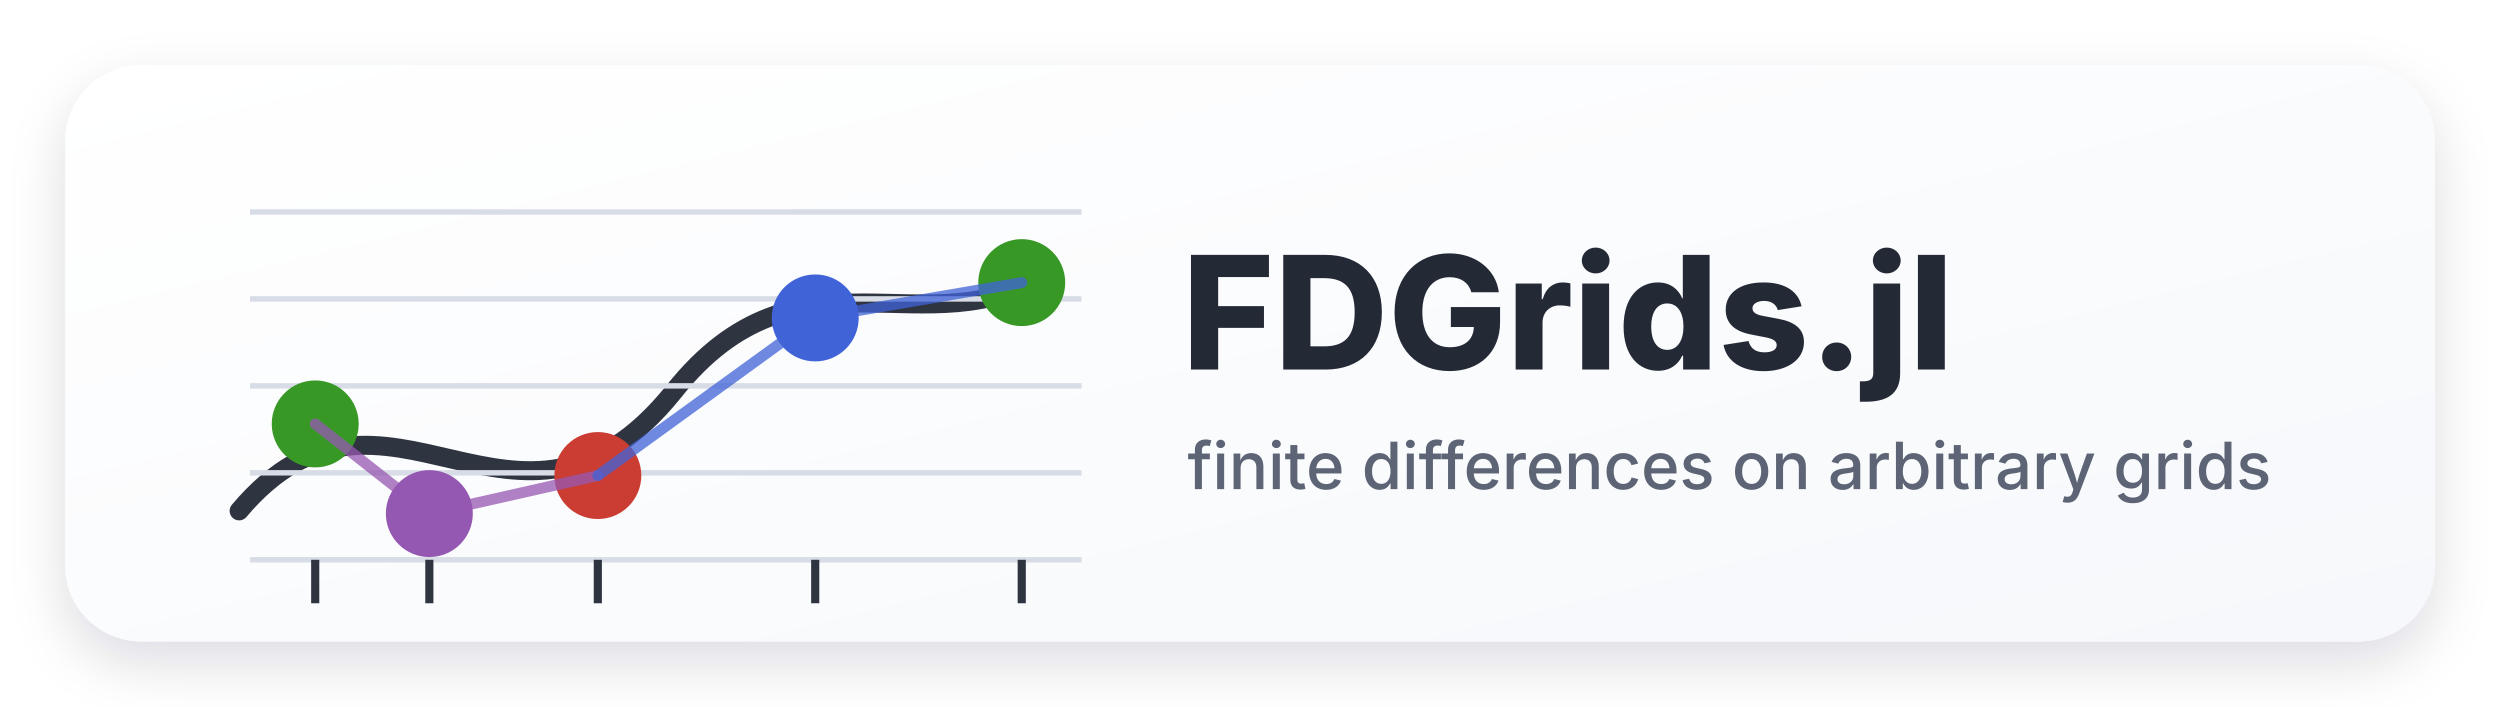
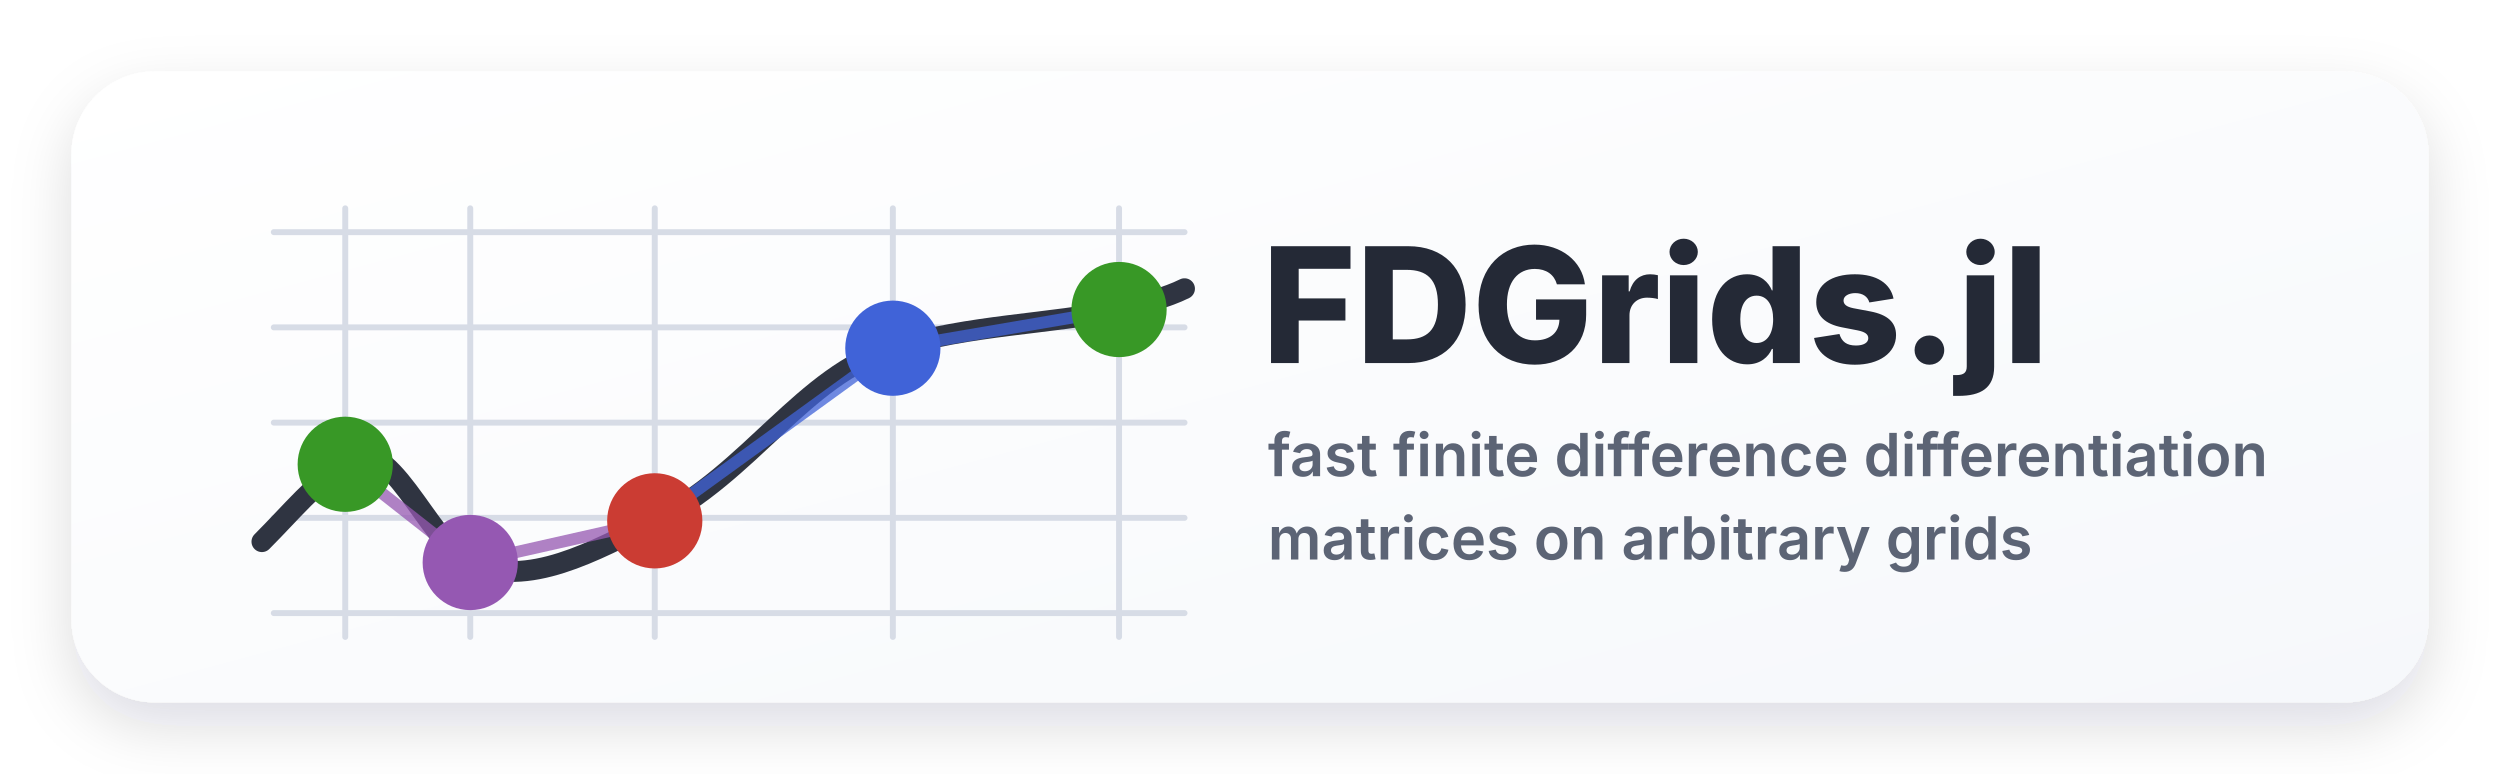
- <svg xmlns="http://www.w3.org/2000/svg" viewBox="0 0 920 260" role="img" aria-labelledby="title desc">
+ <svg xmlns="http://www.w3.org/2000/svg" viewBox="0 0 840 260" role="img" aria-labelledby="title desc">
  <defs>
    <linearGradient id="panel" x1="0" x2="1" y1="0" y2="1">
      <stop offset="0" stop-color="#ffffff" />
      <stop offset="1" stop-color="#f6f8fb" />
    </linearGradient>
    <filter id="shadow" x="-10%" y="-20%" width="120%" height="140%">
      <feDropShadow dx="0" dy="8" stdDeviation="10" flood-color="#172033" flood-opacity="0.14" />
    </filter>
  </defs>
-   <rect x="24" y="24" width="872" height="212" rx="28" fill="url(#panel)" filter="url(#shadow)" />
+   <rect x="24" y="24" width="792" height="212" rx="28" fill="url(#panel)" filter="url(#shadow)" />
  <g transform="translate(74 46)">
-     <path d="M14 142 C68 78, 116 170, 174 98 C220 40, 268 84, 312 54" fill="none" stroke="#2f3441" stroke-width="7" stroke-linecap="round" />
-     <g stroke="#d7dce6" stroke-width="2">
+     <g stroke="#d7dce6" stroke-width="2" stroke-linecap="round">
      <line x1="18" y1="160" x2="324" y2="160" />
      <line x1="18" y1="128" x2="324" y2="128" />
      <line x1="18" y1="96" x2="324" y2="96" />
      <line x1="18" y1="64" x2="324" y2="64" />
      <line x1="18" y1="32" x2="324" y2="32" />
+       <line x1="42" y1="24" x2="42" y2="168" />
+       <line x1="84" y1="24" x2="84" y2="168" />
+       <line x1="146" y1="24" x2="146" y2="168" />
+       <line x1="226" y1="24" x2="226" y2="168" />
+       <line x1="302" y1="24" x2="302" y2="168" />
    </g>
-     <g stroke="#2f3441" stroke-width="3">
-       <line x1="42" y1="160" x2="42" y2="176" />
-       <line x1="84" y1="160" x2="84" y2="176" />
-       <line x1="146" y1="160" x2="146" y2="176" />
-       <line x1="226" y1="160" x2="226" y2="176" />
-       <line x1="302" y1="160" x2="302" y2="176" />
+     <path d="M14 136 C24 126, 32 116, 42 110 C56 96, 70 137, 84 143 C103 152, 126 139, 146 129 C178 113, 196 80, 226 71 C252 63, 279 63, 302 58 C310 56, 318 54, 324 51" fill="none" stroke="#2f3441" stroke-width="7" stroke-linecap="round" />
+     <g fill="none" stroke-width="4" stroke-linecap="round">
+       <path d="M42 110 L84 143 L146 129" stroke="#9558b2" opacity="0.75" />
+       <path d="M146 129 L226 71 L302 58" stroke="#4063d8" opacity="0.75" />
    </g>
    <g>
      <circle cx="42" cy="110" r="16" fill="#389826" />
      <circle cx="84" cy="143" r="16" fill="#9558b2" />
      <circle cx="146" cy="129" r="16" fill="#cb3c33" />
      <circle cx="226" cy="71" r="16" fill="#4063d8" />
      <circle cx="302" cy="58" r="16" fill="#389826" />
    </g>
-     <g fill="none" stroke-width="4" stroke-linecap="round">
-       <path d="M42 110 L84 143 L146 129" stroke="#9558b2" opacity="0.75" />
-       <path d="M146 129 L226 71 L302 58" stroke="#4063d8" opacity="0.75" />
-     </g>
  </g>
-   <g transform="translate(435 78)">
-     <text x="0" y="58" font-family="Inter, Avenir, Helvetica, Arial, sans-serif" font-size="58" font-weight="800" fill="#242936" letter-spacing="0">FDGrids.jl</text>
-     <text x="2" y="102" font-family="Inter, Avenir, Helvetica, Arial, sans-serif" font-size="24" font-weight="500" fill="#5c6475" letter-spacing="0">finite differences on arbitrary grids</text>
+   <g transform="translate(424 68)">
+     <text x="0" y="54" font-family="Inter, Avenir, Helvetica, Arial, sans-serif" font-size="54" font-weight="800" fill="#242936" letter-spacing="0">FDGrids.jl</text>
+     <text x="2" y="92" font-family="Inter, Avenir, Helvetica, Arial, sans-serif" font-size="20" font-weight="600" fill="#5c6475" letter-spacing="0">fast finite difference differentiation</text>
+     <text x="2" y="120" font-family="Inter, Avenir, Helvetica, Arial, sans-serif" font-size="20" font-weight="600" fill="#5c6475" letter-spacing="0">matrices on arbitrary grids</text>
  </g>
</svg>
